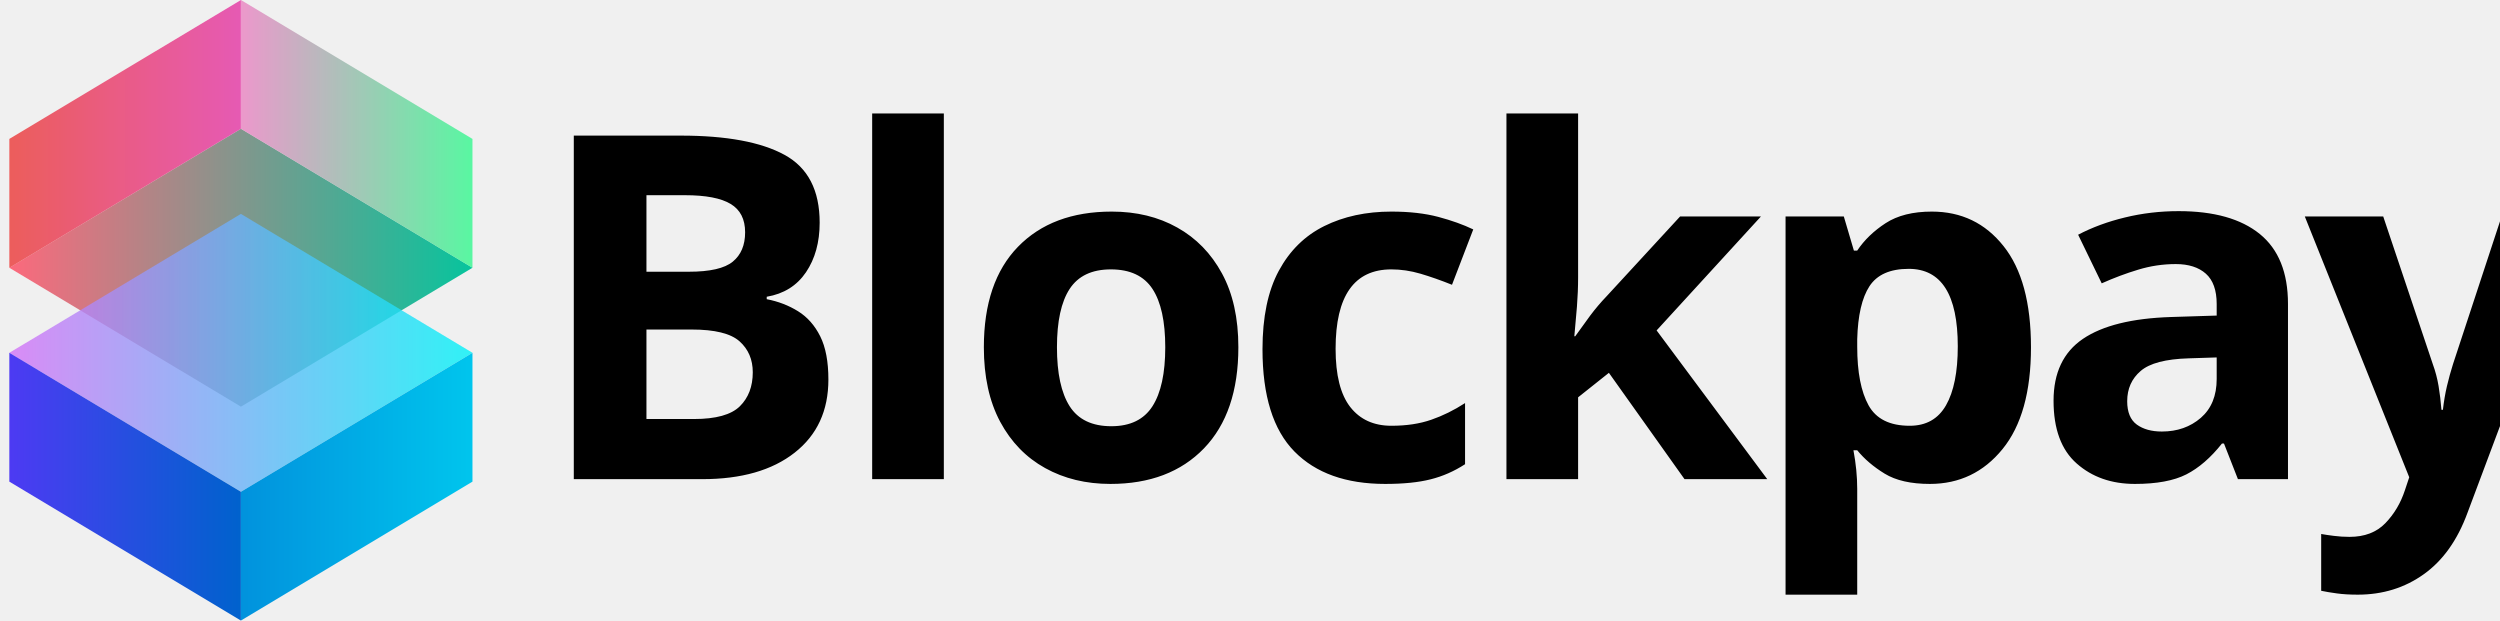
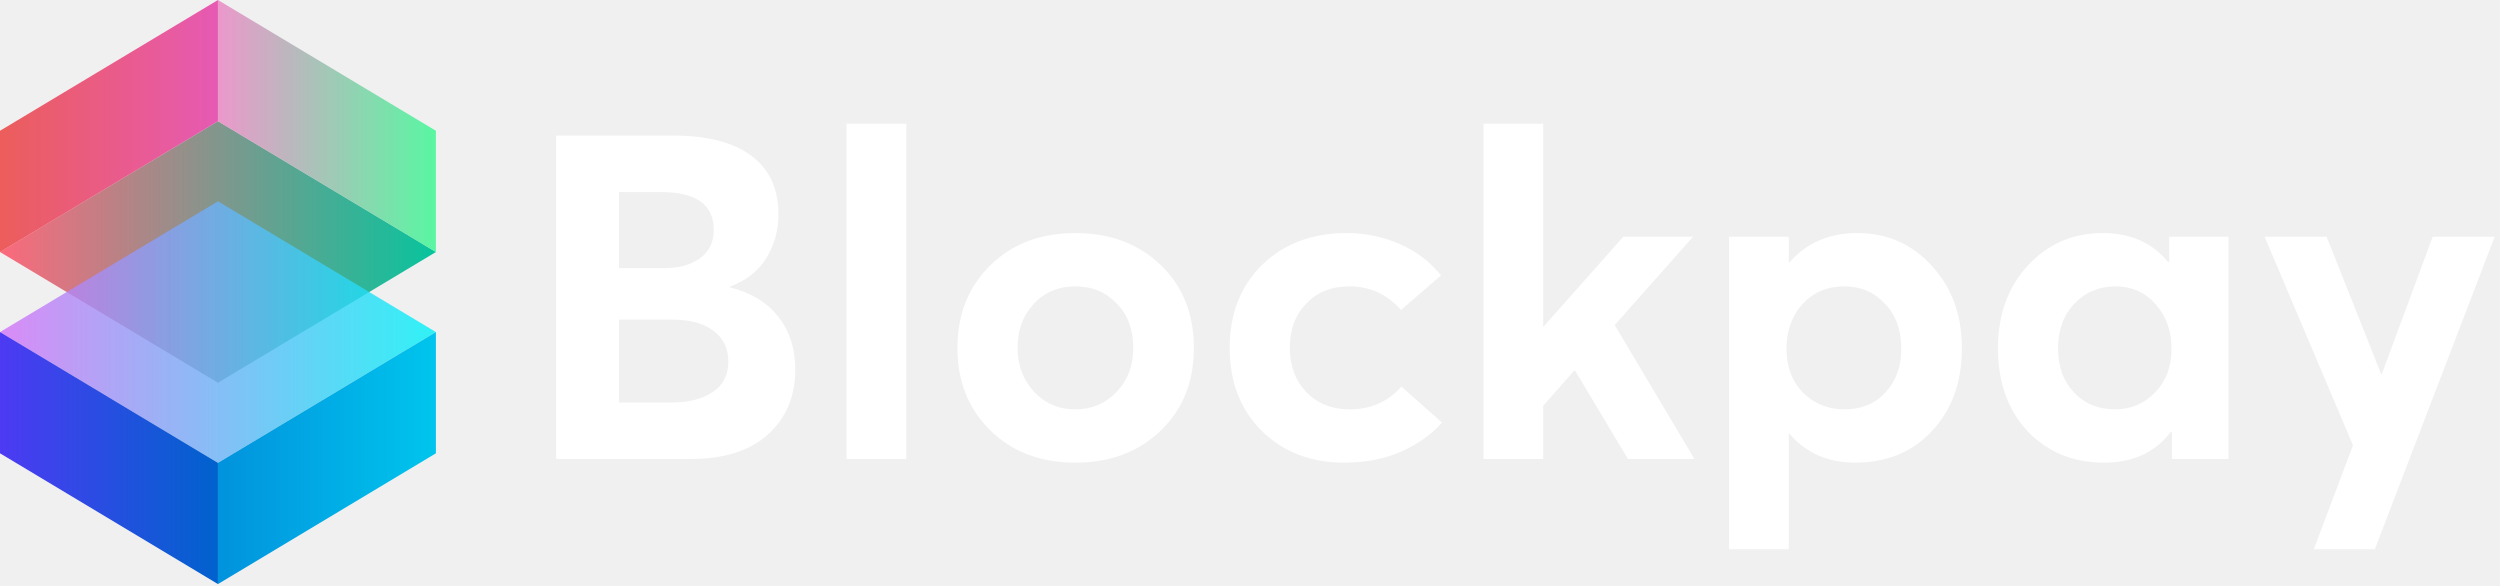
- <svg xmlns="http://www.w3.org/2000/svg" id="Layer_1" viewBox="0 0 433.89 107.7">
+ <svg xmlns="http://www.w3.org/2000/svg" width="461" height="108" viewBox="0 0 461 108" fill="none">
+   <path d="M134.556 52.972C138.42 53.924 141.388 55.716 143.46 58.348C145.588 60.98 146.652 64.256 146.652 68.176C146.652 73.104 144.972 77.08 141.612 80.104C138.308 83.128 133.52 84.64 127.248 84.64H102.552V25H124.056C130.384 25 135.2 26.232 138.504 28.696C141.864 31.16 143.544 34.772 143.544 39.532C143.544 42.444 142.816 45.104 141.36 47.512C139.904 49.92 137.636 51.712 134.556 52.888V52.972ZM114.144 35.416V49.444H122.628C125.148 49.444 127.276 48.856 129.012 47.68C130.748 46.448 131.616 44.684 131.616 42.388C131.616 37.74 128.368 35.416 121.872 35.416H114.144ZM123.72 74.224C126.968 74.224 129.544 73.58 131.448 72.292C133.352 71.004 134.304 69.128 134.304 66.664C134.304 64.256 133.408 62.38 131.616 61.036C129.88 59.636 127.276 58.936 123.804 58.936H114.144V74.224H123.72ZM156.107 84.64V22.816H167.111V84.64H156.107ZM198.307 85.312C191.867 85.312 186.631 83.324 182.599 79.348C178.567 75.372 176.551 70.304 176.551 64.144C176.551 57.984 178.567 52.916 182.599 48.94C186.631 44.964 191.867 42.976 198.307 42.976C204.691 42.976 209.927 44.936 214.015 48.856C218.103 52.776 220.147 57.872 220.147 64.144C220.147 70.416 218.103 75.512 214.015 79.432C209.927 83.352 204.691 85.312 198.307 85.312ZM198.307 75.484C201.331 75.484 203.851 74.42 205.867 72.292C207.939 70.164 208.975 67.448 208.975 64.144C208.975 60.784 207.967 58.068 205.951 55.996C203.935 53.868 201.387 52.804 198.307 52.804C195.171 52.804 192.595 53.896 190.579 56.08C188.619 58.208 187.639 60.896 187.639 64.144C187.639 67.336 188.647 70.024 190.663 72.208C192.679 74.392 195.227 75.484 198.307 75.484ZM247.839 85.312C241.679 85.312 236.611 83.352 232.635 79.432C228.715 75.512 226.755 70.416 226.755 64.144C226.755 57.872 228.743 52.776 232.719 48.856C236.751 44.936 241.959 42.976 248.343 42.976C251.759 42.976 255.007 43.648 258.087 44.992C261.167 46.336 263.715 48.268 265.731 50.788L258.339 57.172C255.819 54.26 252.627 52.804 248.763 52.804C245.515 52.804 242.883 53.868 240.867 55.996C238.851 58.068 237.843 60.756 237.843 64.06C237.843 67.42 238.851 70.164 240.867 72.292C242.939 74.42 245.599 75.484 248.847 75.484C252.767 75.484 255.959 74.084 258.423 71.284L265.899 77.92C263.995 80.104 261.475 81.896 258.339 83.296C255.259 84.64 251.759 85.312 247.839 85.312ZM290.448 68.344H290.28L284.568 74.812V84.64H273.564V22.816H284.568V60.196H284.652L299.352 43.648H312.204L297.756 59.944L312.456 84.64H300.192L290.448 68.344ZM342.449 42.976C347.993 42.976 352.585 44.992 356.225 49.024C359.921 53 361.769 58.068 361.769 64.228C361.769 70.5 359.921 75.596 356.225 79.516C352.585 83.38 347.881 85.312 342.113 85.312C337.073 85.312 333.041 83.548 330.017 80.02H329.849V101.272H318.845V43.648H329.849V48.352H330.017C333.153 44.768 337.297 42.976 342.449 42.976ZM340.097 75.484C343.233 75.484 345.753 74.448 347.657 72.376C349.617 70.304 350.597 67.616 350.597 64.312C350.597 60.84 349.589 58.068 347.573 55.996C345.613 53.868 343.121 52.804 340.097 52.804C336.961 52.804 334.385 53.896 332.369 56.08C330.409 58.264 329.429 61.008 329.429 64.312C329.429 67.616 330.437 70.304 332.453 72.376C334.525 74.448 337.073 75.484 340.097 75.484ZM400.005 43.648H410.925V84.64H400.509V79.684H400.257C397.401 83.436 393.313 85.312 387.993 85.312C382.281 85.312 377.577 83.38 373.881 79.516C370.241 75.596 368.421 70.5 368.421 64.228C368.421 58.068 370.241 53 373.881 49.024C377.577 44.992 382.197 42.976 387.741 42.976C392.837 42.976 396.841 44.74 399.753 48.268H400.005V43.648ZM390.009 75.484C392.921 75.484 395.385 74.448 397.401 72.376C399.417 70.304 400.425 67.616 400.425 64.312C400.425 61.008 399.445 58.264 397.485 56.08C395.525 53.896 393.061 52.804 390.093 52.804C387.069 52.804 384.549 53.868 382.533 55.996C380.517 58.068 379.509 60.84 379.509 64.312C379.509 67.616 380.489 70.304 382.449 72.376C384.409 74.448 386.929 75.484 390.009 75.484ZM448.592 43.648H460.016L437.924 101.272H426.668L433.892 82.12L417.596 43.648H429.02L439.1 69.016H439.184L448.592 43.648Z" fill="white" />
+   <path d="M80.38 46.47L40.19 70.58L0 46.47L40.19 22.35L80.38 46.47Z" fill="url(#paint0_linear_0_1)" />
+   <path opacity="0.8" d="M0 46.47V24.11L40.19 0V22.35L0 46.47Z" fill="url(#paint1_linear_0_1)" />
+   <path opacity="0.8" d="M40.19 0L80.38 24.11V46.47L40.19 22.35V0Z" fill="url(#paint2_linear_0_1)" />
+   <path opacity="0.8" d="M0 61.23L40.19 37.12L80.38 61.23L40.19 85.35L0 61.23Z" fill="url(#paint3_linear_0_1)" />
+   <path d="M80.38 61.23V83.59L40.19 107.7V85.35L80.38 61.23Z" fill="url(#paint4_linear_0_1)" />
+   <path d="M40.19 107.7L0 83.59V61.23L40.19 85.35V107.7Z" fill="url(#paint5_linear_0_1)" />
  <defs>
-     <linearGradient id="linear-gradient" x1="82" y1="46.47" x2="1.62" y2="46.47" gradientTransform="translate(0)" gradientUnits="userSpaceOnUse">
-       <stop offset="0" stop-color="#07c49d" />
-       <stop offset="1" stop-color="#fc697c" />
+     <linearGradient id="paint0_linear_0_1" x1="80.38" y1="46.47" x2="0" y2="46.47" gradientUnits="userSpaceOnUse">
+       <stop stop-color="#07C49D" />
+       <stop offset="1" stop-color="#FC697C" />
    </linearGradient>
-     <linearGradient id="linear-gradient-2" x1="1.62" y1="23.23" x2="41.81" y2="23.23" gradientTransform="translate(0)" gradientUnits="userSpaceOnUse">
-       <stop offset="0" stop-color="#eb3836" />
-       <stop offset="1" stop-color="#e435a4" />
+     <linearGradient id="paint1_linear_0_1" x1="0" y1="23.23" x2="40.19" y2="23.23" gradientUnits="userSpaceOnUse">
+       <stop stop-color="#EB3836" />
+       <stop offset="1" stop-color="#E435A4" />
    </linearGradient>
-     <linearGradient id="linear-gradient-3" x1="41.81" y1="23.23" x2="81.52" y2="23.23" gradientTransform="translate(0)" gradientUnits="userSpaceOnUse">
-       <stop offset="0" stop-color="#eb82c2" />
-       <stop offset="1" stop-color="#35f78f" />
+     <linearGradient id="paint2_linear_0_1" x1="40.19" y1="23.23" x2="79.9" y2="23.23" gradientUnits="userSpaceOnUse">
+       <stop stop-color="#EB82C2" />
+       <stop offset="1" stop-color="#35F78F" />
    </linearGradient>
-     <linearGradient id="linear-gradient-4" x1="-1209.79" y1="-21.42" x2="-1290.17" y2="-21.42" gradientTransform="translate(-1208.17 39.82) rotate(-180)" gradientUnits="userSpaceOnUse">
-       <stop offset="0" stop-color="#d472f7" />
-       <stop offset="1" stop-color="#01f2f7" />
+     <linearGradient id="paint3_linear_0_1" x1="0" y1="61.24" x2="80.38" y2="61.24" gradientUnits="userSpaceOnUse">
+       <stop stop-color="#D472F7" />
+       <stop offset="1" stop-color="#01F2F7" />
    </linearGradient>
-     <linearGradient id="linear-gradient-5" x1="41.81" y1="84.47" x2="82" y2="84.47" gradientUnits="userSpaceOnUse">
-       <stop offset="0" stop-color="#0192dd" />
-       <stop offset="1" stop-color="#00c5ed" />
+     <linearGradient id="paint4_linear_0_1" x1="40.19" y1="84.47" x2="80.38" y2="84.47" gradientUnits="userSpaceOnUse">
+       <stop stop-color="#0192DD" />
+       <stop offset="1" stop-color="#00C5ED" />
    </linearGradient>
-     <linearGradient id="linear-gradient-6" x1="1.62" y1="84.47" x2="41.81" y2="84.47" gradientUnits="userSpaceOnUse">
-       <stop offset="0" stop-color="#4d3af3" />
-       <stop offset="1" stop-color="#0062cd" />
+     <linearGradient id="paint5_linear_0_1" x1="0" y1="84.47" x2="40.19" y2="84.47" gradientUnits="userSpaceOnUse">
+       <stop stop-color="#4D3AF3" />
+       <stop offset="1" stop-color="#0062CD" />
    </linearGradient>
  </defs>
-   <g style="isolation:isolate;">
-     <text transform="translate(92.07 83.16)" style="font-family:AvertaStd-Bold, AvertaStd-Bold; font-size:83.52px; font-weight:700; isolation:isolate; letter-spacing:-.04em;">
-       <tspan x="0" y="0">Blockpay</tspan>
-     </text>
-   </g>
-   <polygon points="82 46.47 41.81 70.58 1.62 46.47 41.81 22.35 82 46.47" style="fill:url(#linear-gradient);" />
-   <polygon points="1.62 46.47 1.62 24.11 41.81 0 41.81 22.35 1.62 46.47" style="fill:url(#linear-gradient-2); opacity:.8;" />
-   <polygon points="41.81 0 82 24.11 82 46.47 41.81 22.35 41.81 0" style="fill:url(#linear-gradient-3); opacity:.8;" />
-   <polygon points="1.62 61.23 41.81 37.12 82 61.23 41.81 85.35 1.62 61.23" style="fill:url(#linear-gradient-4); opacity:.8;" />
-   <polygon points="82 61.23 82 83.59 41.81 107.7 41.81 85.35 82 61.23" style="fill:url(#linear-gradient-5);" />
-   <polygon points="41.81 107.7 1.62 83.59 1.62 61.23 41.81 85.35 41.81 107.7" style="fill:url(#linear-gradient-6);" />
</svg>
